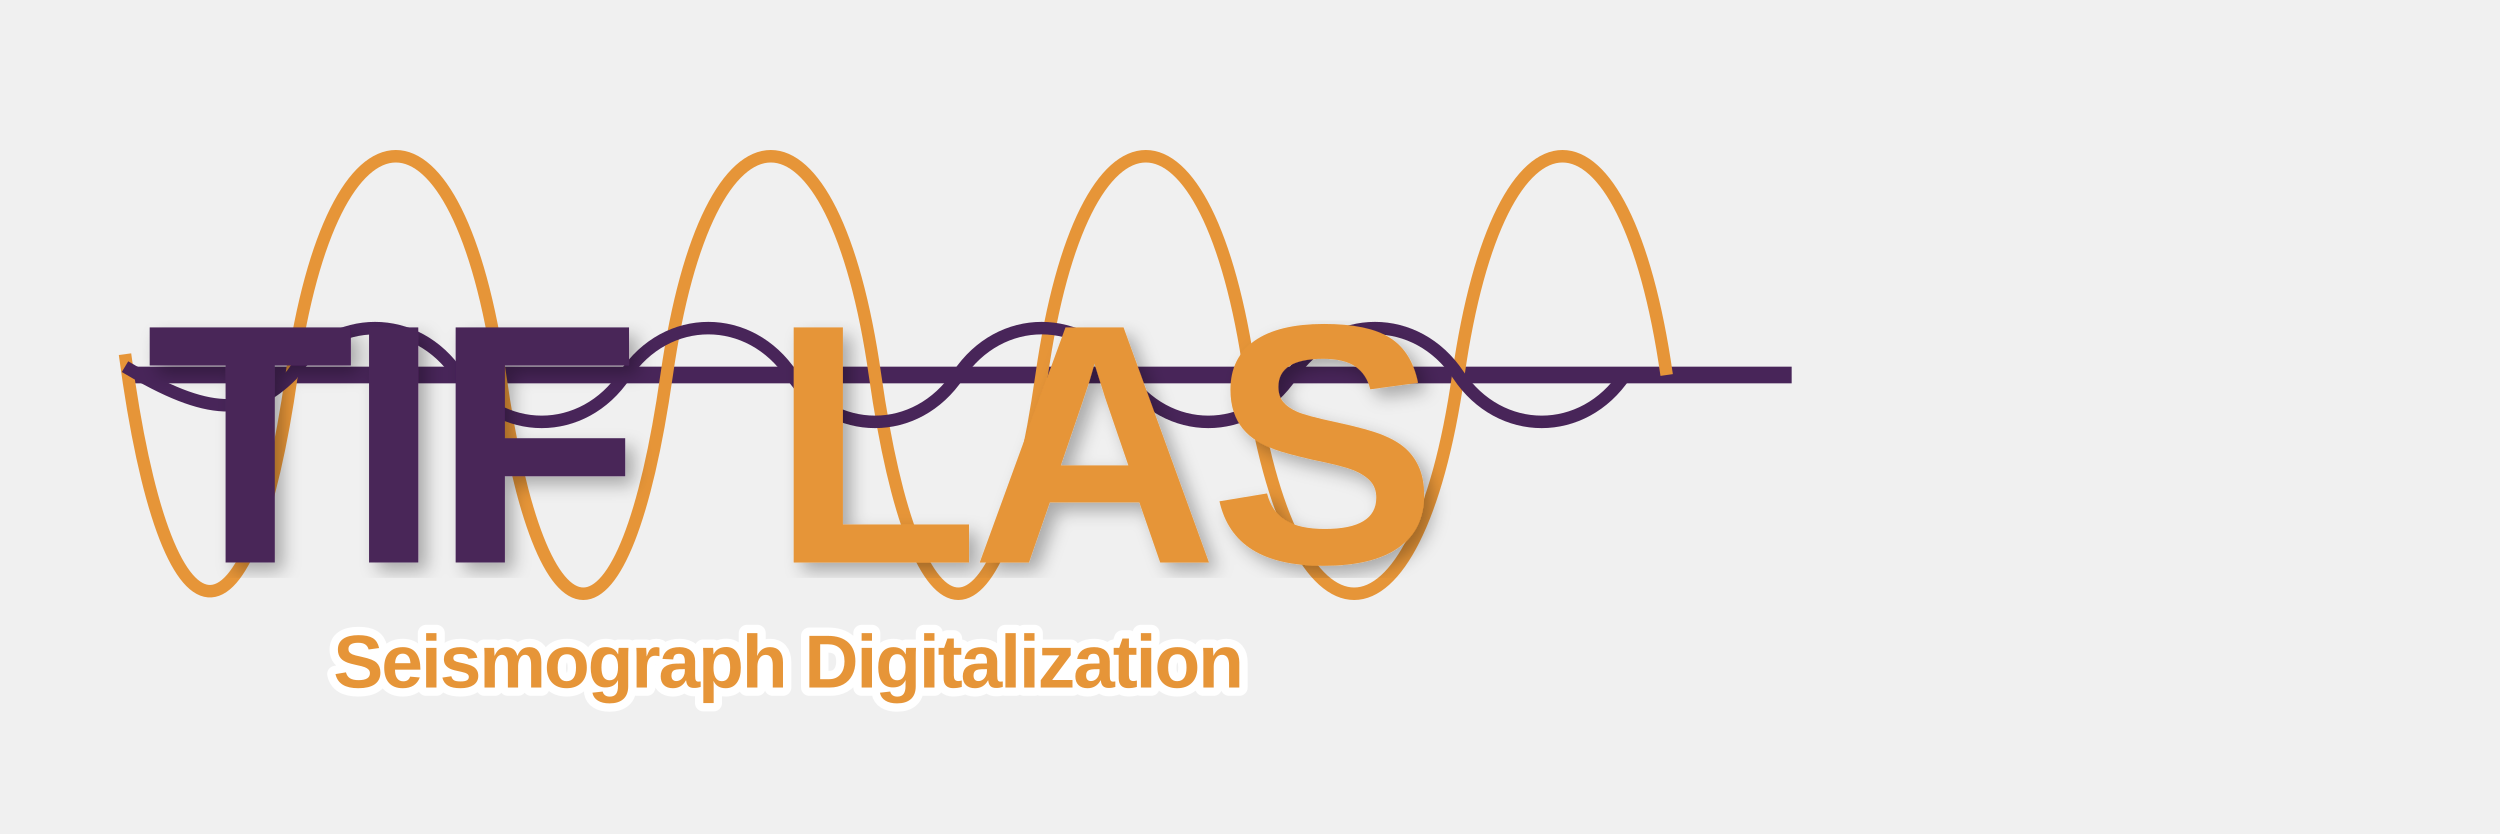
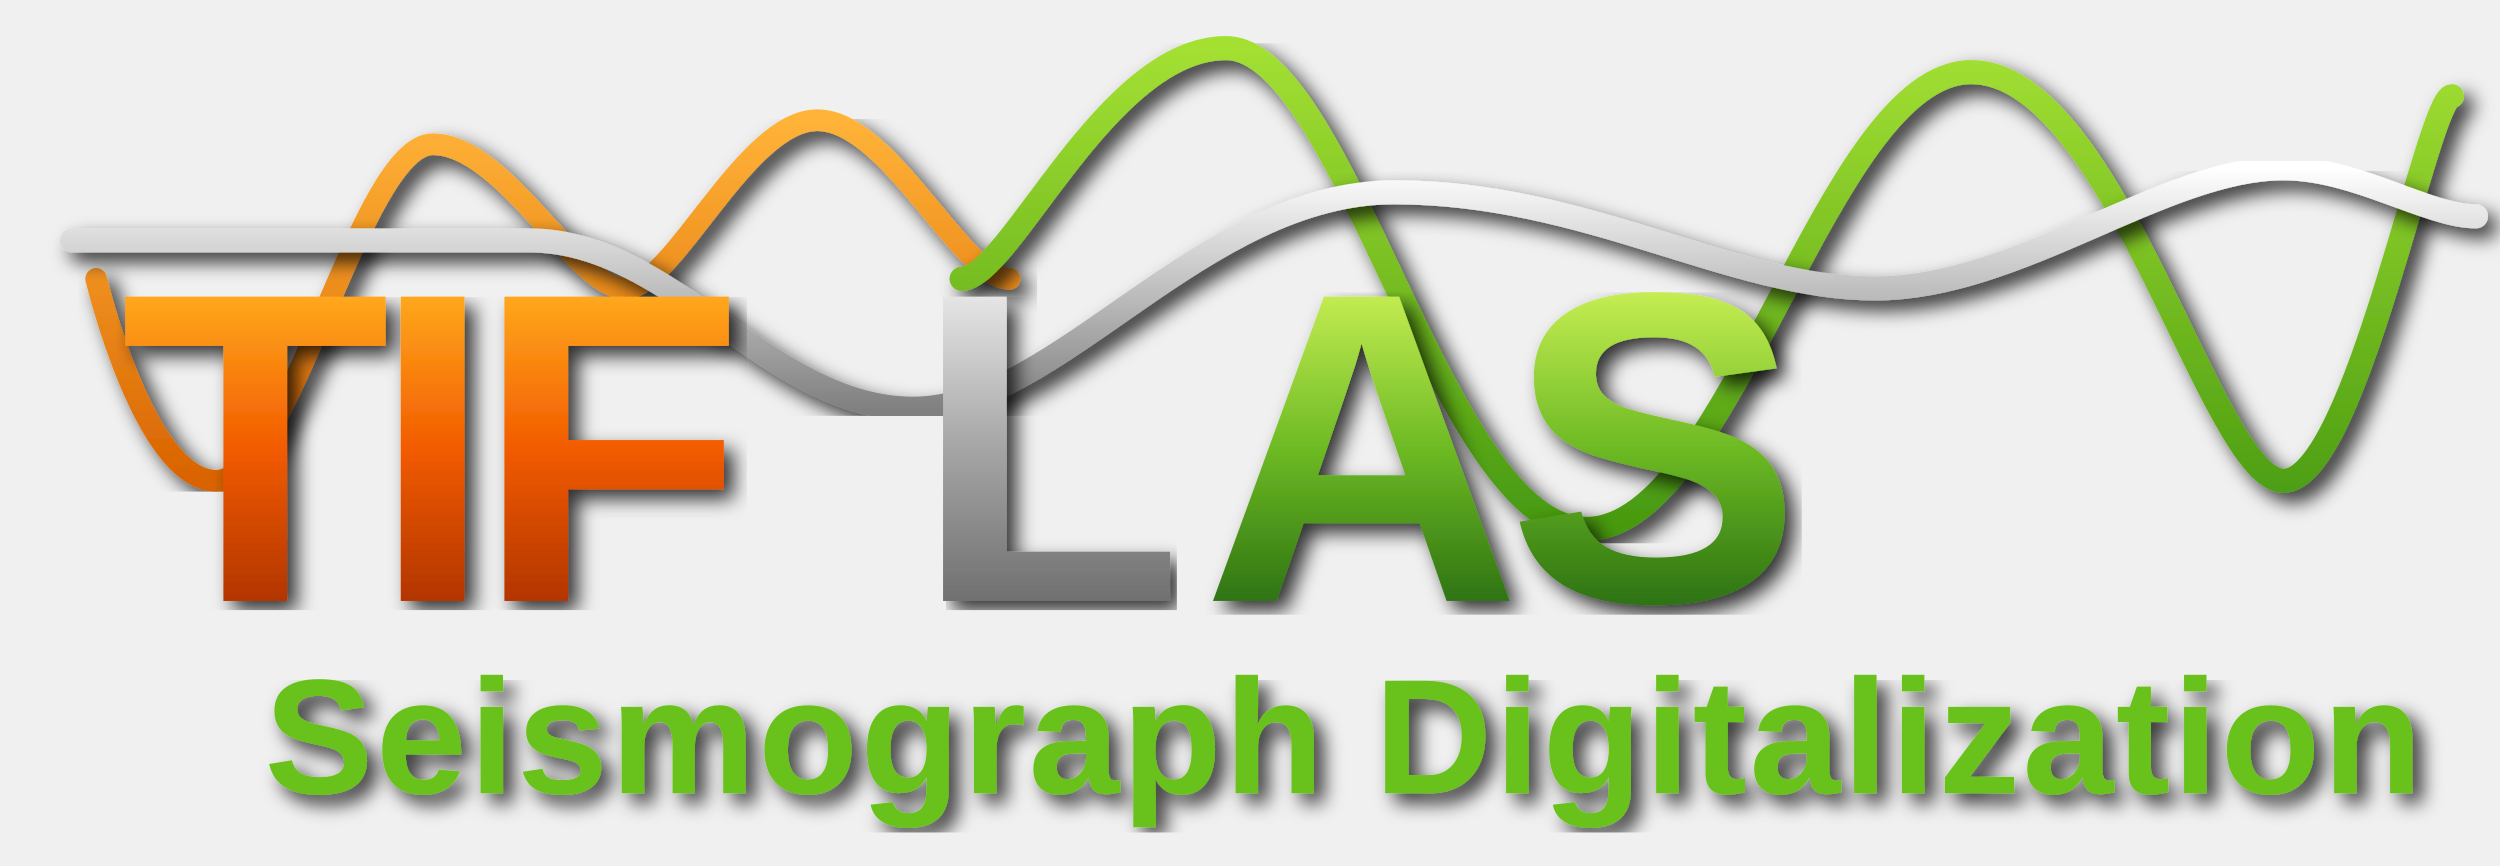
- <svg xmlns="http://www.w3.org/2000/svg" viewBox="0 0 600 200" width="100%" height="100%">
+ <svg xmlns="http://www.w3.org/2000/svg" viewBox="0 0 520 180" width="520" height="180">
  <defs>
-     <filter id="text-shadow" x="-5%" y="-5%" width="110%" height="110%">
-       <feDropShadow dx="2" dy="2" stdDeviation="2" flood-color="#000000" flood-opacity="0.3" />
+     <filter id="ts" x="-3%" y="-3%" width="106%" height="106%">
+       <feDropShadow dx="2" dy="2" stdDeviation="2" flood-color="#000" flood-opacity="0.8" />
    </filter>
-     <filter id="light-shadow" x="-5%" y="-5%" width="110%" height="110%">
-       <feDropShadow dx="1" dy="1" stdDeviation="1" flood-color="#000000" flood-opacity="0.2" />
-     </filter>
+     <linearGradient id="gradOrange" x1="0%" y1="0%" x2="0%" y2="100%">
+       <stop offset="0%" stop-color="#FFA81C" />
+       <stop offset="50%" stop-color="#F25B00" />
+       <stop offset="100%" stop-color="#B23500" />
+     </linearGradient>
+     <linearGradient id="gradSilver" x1="0%" y1="0%" x2="0%" y2="100%">
+       <stop offset="0%" stop-color="#E5E5E5" />
+       <stop offset="50%" stop-color="#A5A5A5" />
+       <stop offset="100%" stop-color="#707070" />
+     </linearGradient>
+     <linearGradient id="gradGreen" x1="0%" y1="0%" x2="0%" y2="100%">
+       <stop offset="0%" stop-color="#C5ED52" />
+       <stop offset="50%" stop-color="#6DBA24" />
+       <stop offset="100%" stop-color="#2D7212" />
+     </linearGradient>
+     <linearGradient id="waveSilver" x1="0%" y1="0%" x2="0%" y2="100%">
+       <stop offset="0%" stop-color="#FFFFFF" />
+       <stop offset="100%" stop-color="#808080" />
+     </linearGradient>
+     <linearGradient id="waveOrange" x1="0%" y1="0%" x2="0%" y2="100%">
+       <stop offset="0%" stop-color="#FFB338" />
+       <stop offset="100%" stop-color="#D96300" />
+     </linearGradient>
+     <linearGradient id="waveGreen" x1="0%" y1="0%" x2="0%" y2="100%">
+       <stop offset="0%" stop-color="#A4E033" />
+       <stop offset="100%" stop-color="#469910" />
+     </linearGradient>
  </defs>
-   <g transform="translate(30, 20)">
-     <path d="M 0,70 L 400,70" fill="none" stroke="#482559" stroke-width="4" />
-     <path d="M 0,65 C 10,140 30,140 40,70 C 50,0 80,0 90,70 C 100,140 120,140 130,70 C 140,0 170,0 180,70 C 190,140 210,140 220,70 C 230,0 260,0 270,70 C 280,140 310,140 320,70 C 330,0 360,0 370,70" fill="none" stroke="#E69538" stroke-width="3" />
-     <path d="M 0,68 C 20,80 30,80 40,70 C 50,55 70,55 80,70 C 90,85 110,85 120,70 C 130,55 150,55 160,70 C 170,85 190,85 200,70 C 210,55 230,55 240,70 C 250,85 270,85 280,70 C 290,55 310,55 320,70 C 330,85 350,85 360,70" fill="none" stroke="#482559" stroke-width="3" />
-     <g filter="url(#text-shadow)" font-family="Arial, Helvetica, sans-serif" font-weight="900" font-size="82" letter-spacing="-2">
-       <text x="5" y="115" fill="#482559">TIF</text>
-       <text x="155" y="115" fill="#E69538">LAS</text>
-     </g>
-     <g font-family="Arial, Helvetica, sans-serif" font-weight="bold" font-size="18" letter-spacing="-0.5">
-       <text x="50" y="145" fill="none" stroke="#ffffff" stroke-width="4" stroke-linejoin="round">Seismograph Digitalization</text>
-       <text x="50" y="145" fill="#E69538">Seismograph Digitalization</text>
-     </g>
+   <g transform="translate(10,0)">
+     <path d="       M 10,58       C 10,58  20,100  35,100       C 50,100 65,30   80,30       C 95,30  110,60  120,60       C 130,60 145,25  160,25       C 175,25 190,58  200,58     " fill="none" stroke="url(#waveOrange)" stroke-width="4.5" stroke-linecap="round" stroke-linejoin="round" filter="url(#ts)" />
+     <path d="       M 190,58       C 200,58 220,10  245,10       C 270,10 290,110 320,110       C 350,110 370,15 400,15       C 430,15 450,100 465,100       C 480,100 495,20 500,20     " fill="none" stroke="url(#waveGreen)" stroke-width="5" stroke-linecap="round" stroke-linejoin="round" filter="url(#ts)" />
+     <path d="       M 5,50       C 30,50  70,50   100,50       C 130,50 150,85  180,85       C 210,85 240,40  280,40       C 320,40 350,60  380,60       C 410,60 440,35  465,35       C 480,35 495,45  505,45     " fill="none" stroke="url(#waveSilver)" stroke-width="5" stroke-linecap="round" stroke-linejoin="round" filter="url(#ts)" />
+     <text x="15" y="125" font-family="'Arial Black', 'Impact', Arial, sans-serif" font-weight="900" font-size="92" fill="url(#gradOrange)" letter-spacing="-4" filter="url(#ts)">TIF</text>
+     <text x="180" y="125" font-family="'Arial Black', 'Impact', Arial, sans-serif" font-weight="900" font-size="92" fill="url(#gradSilver)" letter-spacing="-2" filter="url(#ts)">L</text>
+     <text x="240" y="125" font-family="'Arial Black', 'Impact', Arial, sans-serif" font-weight="900" font-size="92" fill="url(#gradGreen)" letter-spacing="-3" filter="url(#ts)">AS</text>
+     <text x="45" y="165" font-family="Arial, Helvetica, sans-serif" font-weight="600" font-size="34" fill="#69C21A" letter-spacing="0.5" filter="url(#ts)">Seismograph Digitalization</text>
  </g>
</svg>
